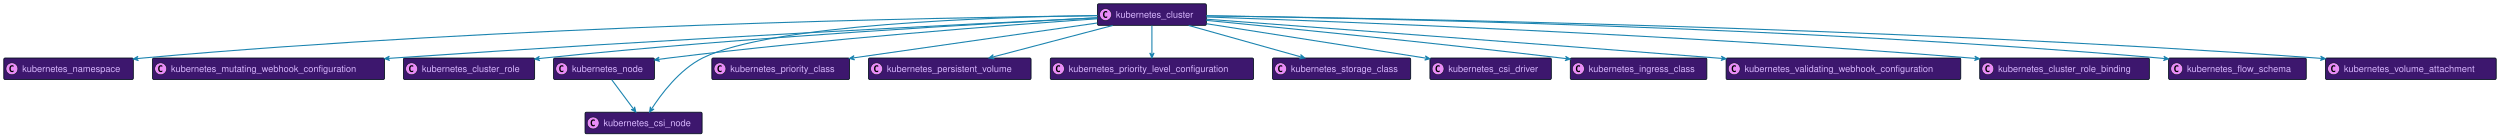
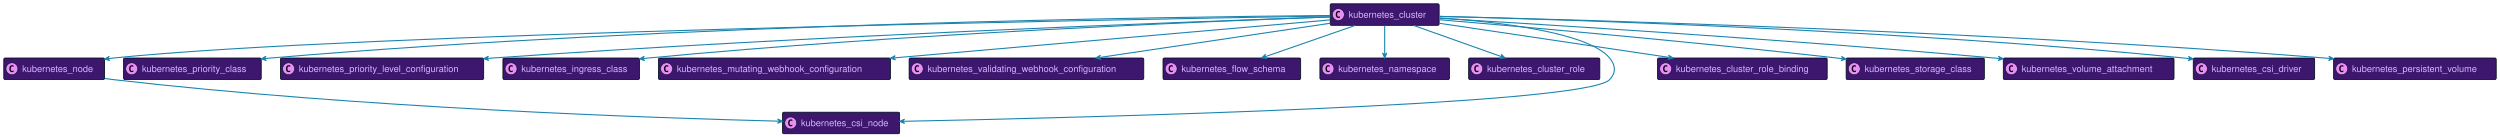
<svg xmlns="http://www.w3.org/2000/svg" xmlns:xlink="http://www.w3.org/1999/xlink" width="4613" height="252" preserveAspectRatio="none" style="width:4613px;height:252px;background:#00000000">
-   <a xlink:actuate="onRequest" xlink:href="#a" xlink:show="new" xlink:title="#kubernetes_namespace" xlink:type="simple" target="_top">
-     <rect id="a" width="239" height="39.789" x="7" y="107" fill="#3D176E" rx="2.5" ry="2.5" style="stroke:#000d19;stroke-width:1.5" />
+   <a xlink:actuate="onRequest" xlink:href="#a" xlink:show="new" xlink:title="#kubernetes_node" xlink:type="simple" target="_top">
+     <rect id="a" width="186" height="39.789" x="7" y="107" fill="#3D176E" rx="2.5" ry="2.5" style="stroke:#000d19;stroke-width:1.5" />
    <circle cx="22" cy="126.894" r="11" fill="#E98DF7" style="stroke:#000d19;stroke-width:1" />
    <path d="M24.969 132.535q-.578.297-1.219.438-.64.156-1.344.156-2.5 0-3.828-1.64-1.312-1.657-1.312-4.782t1.312-4.781q1.328-1.657 3.828-1.657.703 0 1.344.157.656.156 1.219.453v2.719q-.625-.579-1.219-.844-.594-.281-1.219-.281-1.343 0-2.031 1.078-.688 1.062-.688 3.156 0 2.094.688 3.172.688 1.062 2.031 1.062.625 0 1.219-.265.594-.281 1.219-.86v2.72Z" />
-     <text x="41" y="132.78" fill="#D9B8FF" font-family="Helvetica" font-size="17" textLength="197">kubernetes_namespace</text>
+     <text x="41" y="132.78" fill="#D9B8FF" font-family="Helvetica" font-size="17" textLength="144">kubernetes_node</text>
  </a>
-   <a xlink:actuate="onRequest" xlink:href="#b" xlink:show="new" xlink:title="#kubernetes_mutating_webhook_configuration" xlink:type="simple" target="_top">
-     <rect id="b" width="428" height="39.789" x="281.5" y="107" fill="#3D176E" rx="2.5" ry="2.5" style="stroke:#000d19;stroke-width:1.5" />
-     <circle cx="296.5" cy="126.894" r="11" fill="#E98DF7" style="stroke:#000d19;stroke-width:1" />
-     <path d="M299.469 132.535q-.578.297-1.219.438-.64.156-1.344.156-2.5 0-3.828-1.64-1.312-1.657-1.312-4.782t1.312-4.781q1.328-1.657 3.828-1.657.703 0 1.344.157.656.156 1.219.453v2.719q-.625-.579-1.219-.844-.594-.281-1.219-.281-1.344 0-2.031 1.078-.688 1.062-.688 3.156 0 2.094.688 3.172.688 1.062 2.031 1.062.625 0 1.219-.265.594-.281 1.219-.86v2.72Z" />
-     <text x="315.5" y="132.78" fill="#D9B8FF" font-family="Helvetica" font-size="17" textLength="386">kubernetes_mutating_webhook_configuration</text>
+   <a xlink:actuate="onRequest" xlink:href="#b" xlink:show="new" xlink:title="#kubernetes_priority_class" xlink:type="simple" target="_top">
+     <rect id="b" width="254" height="39.789" x="228" y="107" fill="#3D176E" rx="2.5" ry="2.5" style="stroke:#000d19;stroke-width:1.5" />
+     <circle cx="243" cy="126.894" r="11" fill="#E98DF7" style="stroke:#000d19;stroke-width:1" />
+     <path d="M245.969 132.535q-.578.297-1.219.438-.64.156-1.344.156-2.5 0-3.828-1.64-1.312-1.657-1.312-4.782t1.312-4.781q1.328-1.657 3.828-1.657.703 0 1.344.157.656.156 1.219.453v2.719q-.625-.579-1.219-.844-.594-.281-1.219-.281-1.344 0-2.031 1.078-.688 1.062-.688 3.156 0 2.094.688 3.172.688 1.062 2.031 1.062.625 0 1.219-.265.594-.281 1.219-.86v2.72Z" />
+     <text x="262" y="132.78" fill="#D9B8FF" font-family="Helvetica" font-size="17" textLength="212">kubernetes_priority_class</text>
  </a>
-   <a xlink:actuate="onRequest" xlink:href="#c" xlink:show="new" xlink:title="#kubernetes_cluster_role" xlink:type="simple" target="_top">
-     <rect id="c" width="242" height="39.789" x="744.5" y="107" fill="#3D176E" rx="2.5" ry="2.5" style="stroke:#000d19;stroke-width:1.5" />
-     <circle cx="759.5" cy="126.894" r="11" fill="#E98DF7" style="stroke:#000d19;stroke-width:1" />
-     <path d="M762.469 132.535q-.578.297-1.219.438-.64.156-1.344.156-2.5 0-3.828-1.64-1.312-1.657-1.312-4.782t1.312-4.781q1.328-1.657 3.828-1.657.703 0 1.344.157.656.156 1.219.453v2.719q-.625-.579-1.219-.844-.594-.281-1.219-.281-1.343 0-2.031 1.078-.688 1.062-.688 3.156 0 2.094.688 3.172.688 1.062 2.031 1.062.625 0 1.219-.265.594-.281 1.219-.86v2.72Z" />
-     <text x="778.5" y="132.78" fill="#D9B8FF" font-family="Helvetica" font-size="17" textLength="200">kubernetes_cluster_role</text>
+   <a xlink:actuate="onRequest" xlink:href="#c" xlink:show="new" xlink:title="#kubernetes_priority_level_configuration" xlink:type="simple" target="_top">
+     <rect id="c" width="375" height="39.789" x="517.5" y="107" fill="#3D176E" rx="2.5" ry="2.5" style="stroke:#000d19;stroke-width:1.5" />
+     <circle cx="532.5" cy="126.894" r="11" fill="#E98DF7" style="stroke:#000d19;stroke-width:1" />
+     <path d="M535.469 132.535q-.578.297-1.219.438-.64.156-1.344.156-2.5 0-3.828-1.64-1.312-1.657-1.312-4.782t1.312-4.781q1.328-1.657 3.828-1.657.703 0 1.344.157.656.156 1.219.453v2.719q-.625-.579-1.219-.844-.594-.281-1.219-.281-1.343 0-2.031 1.078-.688 1.062-.688 3.156 0 2.094.688 3.172.688 1.062 2.031 1.062.625 0 1.219-.265.594-.281 1.219-.86v2.72Z" />
+     <text x="551.5" y="132.78" fill="#D9B8FF" font-family="Helvetica" font-size="17" textLength="333">kubernetes_priority_level_configuration</text>
  </a>
-   <a xlink:actuate="onRequest" xlink:href="#d" xlink:show="new" xlink:title="#kubernetes_node" xlink:type="simple" target="_top">
-     <rect id="d" width="186" height="39.789" x="1021.5" y="107" fill="#3D176E" rx="2.5" ry="2.5" style="stroke:#000d19;stroke-width:1.5" />
-     <circle cx="1036.5" cy="126.894" r="11" fill="#E98DF7" style="stroke:#000d19;stroke-width:1" />
-     <path d="M1039.469 132.535q-.578.297-1.219.438-.64.156-1.344.156-2.5 0-3.828-1.64-1.312-1.657-1.312-4.782t1.312-4.781q1.328-1.657 3.828-1.657.703 0 1.344.157.656.156 1.219.453v2.719q-.625-.579-1.219-.844-.594-.281-1.219-.281-1.343 0-2.031 1.078-.688 1.062-.688 3.156 0 2.094.688 3.172.688 1.062 2.031 1.062.625 0 1.219-.265.594-.281 1.219-.86v2.72Z" />
-     <text x="1055.5" y="132.78" fill="#D9B8FF" font-family="Helvetica" font-size="17" textLength="144">kubernetes_node</text>
+   <a xlink:actuate="onRequest" xlink:href="#d" xlink:show="new" xlink:title="#kubernetes_ingress_class" xlink:type="simple" target="_top">
+     <rect id="d" width="252" height="39.789" x="928" y="107" fill="#3D176E" rx="2.5" ry="2.5" style="stroke:#000d19;stroke-width:1.5" />
+     <circle cx="943" cy="126.894" r="11" fill="#E98DF7" style="stroke:#000d19;stroke-width:1" />
+     <path d="M945.969 132.535q-.578.297-1.219.438-.64.156-1.344.156-2.5 0-3.828-1.64-1.312-1.657-1.312-4.782t1.312-4.781q1.328-1.657 3.828-1.657.703 0 1.344.157.656.156 1.219.453v2.719q-.625-.579-1.219-.844-.594-.281-1.219-.281-1.343 0-2.031 1.078-.688 1.062-.688 3.156 0 2.094.688 3.172.688 1.062 2.031 1.062.625 0 1.219-.265.594-.281 1.219-.86v2.72Z" />
+     <text x="962" y="132.78" fill="#D9B8FF" font-family="Helvetica" font-size="17" textLength="210">kubernetes_ingress_class</text>
  </a>
-   <a xlink:actuate="onRequest" xlink:href="#e" xlink:show="new" xlink:title="#kubernetes_csi_node" xlink:type="simple" target="_top">
-     <rect id="e" width="216" height="39.789" x="1079.5" y="207" fill="#3D176E" rx="2.5" ry="2.5" style="stroke:#000d19;stroke-width:1.5" />
-     <circle cx="1094.5" cy="226.894" r="11" fill="#E98DF7" style="stroke:#000d19;stroke-width:1" />
-     <path d="M1097.469 232.535q-.578.297-1.219.438-.64.156-1.344.156-2.5 0-3.828-1.64-1.312-1.657-1.312-4.782t1.312-4.781q1.328-1.656 3.828-1.656.703 0 1.344.156.656.156 1.219.453v2.719q-.625-.579-1.219-.844-.594-.281-1.219-.281-1.343 0-2.031 1.078-.688 1.062-.688 3.156 0 2.094.688 3.172.688 1.062 2.031 1.062.625 0 1.219-.265.594-.281 1.219-.86v2.72Z" />
-     <text x="1113.5" y="232.78" fill="#D9B8FF" font-family="Helvetica" font-size="17" textLength="174">kubernetes_csi_node</text>
+   <a xlink:actuate="onRequest" xlink:href="#e" xlink:show="new" xlink:title="#kubernetes_mutating_webhook_configuration" xlink:type="simple" target="_top">
+     <rect id="e" width="428" height="39.789" x="1215" y="107" fill="#3D176E" rx="2.5" ry="2.5" style="stroke:#000d19;stroke-width:1.5" />
+     <circle cx="1230" cy="126.894" r="11" fill="#E98DF7" style="stroke:#000d19;stroke-width:1" />
+     <path d="M1232.969 132.535q-.578.297-1.219.438-.64.156-1.344.156-2.5 0-3.828-1.64-1.312-1.657-1.312-4.782t1.312-4.781q1.328-1.657 3.828-1.657.703 0 1.344.157.656.156 1.219.453v2.719q-.625-.579-1.219-.844-.594-.281-1.219-.281-1.343 0-2.031 1.078-.688 1.062-.688 3.156 0 2.094.688 3.172.688 1.062 2.031 1.062.625 0 1.219-.265.594-.281 1.219-.86v2.72Z" />
+     <text x="1249" y="132.78" fill="#D9B8FF" font-family="Helvetica" font-size="17" textLength="386">kubernetes_mutating_webhook_configuration</text>
  </a>
-   <a xlink:actuate="onRequest" xlink:href="#f" xlink:show="new" xlink:title="#kubernetes_priority_class" xlink:type="simple" target="_top">
-     <rect id="f" width="254" height="39.789" x="1313.5" y="107" fill="#3D176E" rx="2.5" ry="2.5" style="stroke:#000d19;stroke-width:1.5" />
-     <circle cx="1328.5" cy="126.894" r="11" fill="#E98DF7" style="stroke:#000d19;stroke-width:1" />
-     <path d="M1331.469 132.535q-.578.297-1.219.438-.64.156-1.344.156-2.5 0-3.828-1.64-1.312-1.657-1.312-4.782t1.312-4.781q1.328-1.657 3.828-1.657.703 0 1.344.157.656.156 1.219.453v2.719q-.625-.579-1.219-.844-.594-.281-1.219-.281-1.343 0-2.031 1.078-.688 1.062-.688 3.156 0 2.094.688 3.172.688 1.062 2.031 1.062.625 0 1.219-.265.594-.281 1.219-.86v2.72Z" />
-     <text x="1347.5" y="132.78" fill="#D9B8FF" font-family="Helvetica" font-size="17" textLength="212">kubernetes_priority_class</text>
+   <a xlink:actuate="onRequest" xlink:href="#f" xlink:show="new" xlink:title="#kubernetes_validating_webhook_configuration" xlink:type="simple" target="_top">
+     <rect id="f" width="433" height="39.789" x="1677.5" y="107" fill="#3D176E" rx="2.5" ry="2.5" style="stroke:#000d19;stroke-width:1.5" />
+     <circle cx="1692.5" cy="126.894" r="11" fill="#E98DF7" style="stroke:#000d19;stroke-width:1" />
+     <path d="M1695.469 132.535q-.578.297-1.219.438-.64.156-1.344.156-2.5 0-3.828-1.64-1.312-1.657-1.312-4.782t1.312-4.781q1.328-1.657 3.828-1.657.703 0 1.344.157.656.156 1.219.453v2.719q-.625-.579-1.219-.844-.594-.281-1.219-.281-1.343 0-2.031 1.078-.688 1.062-.688 3.156 0 2.094.688 3.172.688 1.062 2.031 1.062.625 0 1.219-.265.594-.281 1.219-.86v2.72Z" />
+     <text x="1711.5" y="132.78" fill="#D9B8FF" font-family="Helvetica" font-size="17" textLength="391">kubernetes_validating_webhook_configuration</text>
  </a>
-   <a xlink:actuate="onRequest" xlink:href="#g" xlink:show="new" xlink:title="#kubernetes_persistent_volume" xlink:type="simple" target="_top">
-     <rect id="g" width="300" height="39.789" x="1602.5" y="107" fill="#3D176E" rx="2.5" ry="2.5" style="stroke:#000d19;stroke-width:1.5" />
-     <circle cx="1617.5" cy="126.894" r="11" fill="#E98DF7" style="stroke:#000d19;stroke-width:1" />
-     <path d="M1620.469 132.535q-.578.297-1.219.438-.64.156-1.344.156-2.5 0-3.828-1.64-1.312-1.657-1.312-4.782t1.312-4.781q1.328-1.657 3.828-1.657.703 0 1.344.157.656.156 1.219.453v2.719q-.625-.579-1.219-.844-.594-.281-1.219-.281-1.343 0-2.031 1.078-.688 1.062-.688 3.156 0 2.094.688 3.172.688 1.062 2.031 1.062.625 0 1.219-.265.594-.281 1.219-.86v2.72Z" />
-     <text x="1636.5" y="132.78" fill="#D9B8FF" font-family="Helvetica" font-size="17" textLength="258">kubernetes_persistent_volume</text>
+   <a xlink:actuate="onRequest" xlink:href="#g" xlink:show="new" xlink:title="#kubernetes_flow_schema" xlink:type="simple" target="_top">
+     <rect id="g" width="254" height="39.789" x="2146" y="107" fill="#3D176E" rx="2.5" ry="2.5" style="stroke:#000d19;stroke-width:1.5" />
+     <circle cx="2161" cy="126.894" r="11" fill="#E98DF7" style="stroke:#000d19;stroke-width:1" />
+     <path d="M2163.969 132.535q-.578.297-1.219.438-.64.156-1.344.156-2.5 0-3.828-1.64-1.312-1.657-1.312-4.782t1.312-4.781q1.328-1.657 3.828-1.657.703 0 1.344.157.656.156 1.219.453v2.719q-.625-.579-1.219-.844-.594-.281-1.219-.281-1.343 0-2.031 1.078-.688 1.062-.688 3.156 0 2.094.688 3.172.688 1.062 2.031 1.062.625 0 1.219-.265.594-.281 1.219-.86v2.72Z" />
+     <text x="2180" y="132.78" fill="#D9B8FF" font-family="Helvetica" font-size="17" textLength="212">kubernetes_flow_schema</text>
  </a>
-   <a xlink:actuate="onRequest" xlink:href="#h" xlink:show="new" xlink:title="#kubernetes_priority_level_configuration" xlink:type="simple" target="_top">
-     <rect id="h" width="375" height="39.789" x="1938" y="107" fill="#3D176E" rx="2.5" ry="2.5" style="stroke:#000d19;stroke-width:1.5" />
-     <circle cx="1953" cy="126.894" r="11" fill="#E98DF7" style="stroke:#000d19;stroke-width:1" />
-     <path d="M1955.969 132.535q-.578.297-1.219.438-.64.156-1.344.156-2.5 0-3.828-1.64-1.312-1.657-1.312-4.782t1.312-4.781q1.328-1.657 3.828-1.657.703 0 1.344.157.656.156 1.219.453v2.719q-.625-.579-1.219-.844-.594-.281-1.219-.281-1.343 0-2.031 1.078-.688 1.062-.688 3.156 0 2.094.688 3.172.688 1.062 2.031 1.062.625 0 1.219-.265.594-.281 1.219-.86v2.72Z" />
-     <text x="1972" y="132.78" fill="#D9B8FF" font-family="Helvetica" font-size="17" textLength="333">kubernetes_priority_level_configuration</text>
+   <a xlink:actuate="onRequest" xlink:href="#h" xlink:show="new" xlink:title="#kubernetes_namespace" xlink:type="simple" target="_top">
+     <rect id="h" width="239" height="39.789" x="2435.5" y="107" fill="#3D176E" rx="2.5" ry="2.5" style="stroke:#000d19;stroke-width:1.5" />
+     <circle cx="2450.5" cy="126.894" r="11" fill="#E98DF7" style="stroke:#000d19;stroke-width:1" />
+     <path d="M2453.469 132.535q-.578.297-1.219.438-.64.156-1.344.156-2.5 0-3.828-1.64-1.312-1.657-1.312-4.782t1.312-4.781q1.328-1.657 3.828-1.657.703 0 1.344.157.656.156 1.219.453v2.719q-.625-.579-1.219-.844-.594-.281-1.219-.281-1.343 0-2.031 1.078-.688 1.062-.688 3.156 0 2.094.688 3.172.688 1.062 2.031 1.062.625 0 1.219-.265.594-.281 1.219-.86v2.72Z" />
+     <text x="2469.5" y="132.78" fill="#D9B8FF" font-family="Helvetica" font-size="17" textLength="197">kubernetes_namespace</text>
  </a>
-   <a xlink:actuate="onRequest" xlink:href="#i" xlink:show="new" xlink:title="#kubernetes_storage_class" xlink:type="simple" target="_top">
-     <rect id="i" width="255" height="39.789" x="2348" y="107" fill="#3D176E" rx="2.5" ry="2.5" style="stroke:#000d19;stroke-width:1.5" />
-     <circle cx="2363" cy="126.894" r="11" fill="#E98DF7" style="stroke:#000d19;stroke-width:1" />
-     <path d="M2365.969 132.535q-.578.297-1.219.438-.64.156-1.344.156-2.5 0-3.828-1.64-1.312-1.657-1.312-4.782t1.312-4.781q1.328-1.657 3.828-1.657.703 0 1.344.157.656.156 1.219.453v2.719q-.625-.579-1.219-.844-.594-.281-1.219-.281-1.343 0-2.031 1.078-.688 1.062-.688 3.156 0 2.094.688 3.172.688 1.062 2.031 1.062.625 0 1.219-.265.594-.281 1.219-.86v2.72Z" />
-     <text x="2382" y="132.78" fill="#D9B8FF" font-family="Helvetica" font-size="17" textLength="213">kubernetes_storage_class</text>
+   <a xlink:actuate="onRequest" xlink:href="#i" xlink:show="new" xlink:title="#kubernetes_cluster_role" xlink:type="simple" target="_top">
+     <rect id="i" width="242" height="39.789" x="2710" y="107" fill="#3D176E" rx="2.5" ry="2.5" style="stroke:#000d19;stroke-width:1.5" />
+     <circle cx="2725" cy="126.894" r="11" fill="#E98DF7" style="stroke:#000d19;stroke-width:1" />
+     <path d="M2727.969 132.535q-.578.297-1.219.438-.64.156-1.344.156-2.5 0-3.828-1.64-1.312-1.657-1.312-4.782t1.312-4.781q1.328-1.657 3.828-1.657.703 0 1.344.157.656.156 1.219.453v2.719q-.625-.579-1.219-.844-.594-.281-1.219-.281-1.343 0-2.031 1.078-.688 1.062-.688 3.156 0 2.094.688 3.172.688 1.062 2.031 1.062.625 0 1.219-.265.594-.281 1.219-.86v2.72Z" />
+     <text x="2744" y="132.78" fill="#D9B8FF" font-family="Helvetica" font-size="17" textLength="200">kubernetes_cluster_role</text>
  </a>
-   <a xlink:actuate="onRequest" xlink:href="#j" xlink:show="new" xlink:title="#kubernetes_csi_driver" xlink:type="simple" target="_top">
-     <rect id="j" width="224" height="39.789" x="2638.5" y="107" fill="#3D176E" rx="2.5" ry="2.5" style="stroke:#000d19;stroke-width:1.5" />
-     <circle cx="2653.5" cy="126.894" r="11" fill="#E98DF7" style="stroke:#000d19;stroke-width:1" />
-     <path d="M2656.469 132.535q-.578.297-1.219.438-.64.156-1.344.156-2.5 0-3.828-1.64-1.312-1.657-1.312-4.782t1.312-4.781q1.328-1.657 3.828-1.657.703 0 1.344.157.656.156 1.219.453v2.719q-.625-.579-1.219-.844-.594-.281-1.219-.281-1.343 0-2.031 1.078-.688 1.062-.688 3.156 0 2.094.688 3.172.688 1.062 2.031 1.062.625 0 1.219-.265.594-.281 1.219-.86v2.72Z" />
-     <text x="2672.5" y="132.78" fill="#D9B8FF" font-family="Helvetica" font-size="17" textLength="182">kubernetes_csi_driver</text>
+   <a xlink:actuate="onRequest" xlink:href="#j" xlink:show="new" xlink:title="#kubernetes_csi_node" xlink:type="simple" target="_top">
+     <rect id="j" width="216" height="39.789" x="1444" y="207" fill="#3D176E" rx="2.5" ry="2.5" style="stroke:#000d19;stroke-width:1.5" />
+     <circle cx="1459" cy="226.894" r="11" fill="#E98DF7" style="stroke:#000d19;stroke-width:1" />
+     <path d="M1461.969 232.535q-.578.297-1.219.438-.64.156-1.344.156-2.5 0-3.828-1.64-1.312-1.657-1.312-4.782t1.312-4.781q1.328-1.656 3.828-1.656.703 0 1.344.156.656.156 1.219.453v2.719q-.625-.579-1.219-.844-.594-.281-1.219-.281-1.343 0-2.031 1.078-.688 1.062-.688 3.156 0 2.094.688 3.172.688 1.062 2.031 1.062.625 0 1.219-.265.594-.281 1.219-.86v2.72Z" />
+     <text x="1478" y="232.78" fill="#D9B8FF" font-family="Helvetica" font-size="17" textLength="174">kubernetes_csi_node</text>
  </a>
-   <a xlink:actuate="onRequest" xlink:href="#k" xlink:show="new" xlink:title="#kubernetes_ingress_class" xlink:type="simple" target="_top">
-     <rect id="k" width="252" height="39.789" x="2897.5" y="107" fill="#3D176E" rx="2.5" ry="2.5" style="stroke:#000d19;stroke-width:1.5" />
-     <circle cx="2912.5" cy="126.894" r="11" fill="#E98DF7" style="stroke:#000d19;stroke-width:1" />
-     <path d="M2915.469 132.535q-.578.297-1.219.438-.64.156-1.344.156-2.5 0-3.828-1.64-1.312-1.657-1.312-4.782t1.312-4.781q1.328-1.657 3.828-1.657.703 0 1.344.157.656.156 1.219.453v2.719q-.625-.579-1.219-.844-.594-.281-1.219-.281-1.343 0-2.031 1.078-.688 1.062-.688 3.156 0 2.094.688 3.172.688 1.062 2.031 1.062.625 0 1.219-.265.594-.281 1.219-.86v2.72Z" />
-     <text x="2931.5" y="132.78" fill="#D9B8FF" font-family="Helvetica" font-size="17" textLength="210">kubernetes_ingress_class</text>
+   <a xlink:actuate="onRequest" xlink:href="#k" xlink:show="new" xlink:title="#kubernetes_cluster_role_binding" xlink:type="simple" target="_top">
+     <rect id="k" width="313" height="39.789" x="3058.5" y="107" fill="#3D176E" rx="2.5" ry="2.5" style="stroke:#000d19;stroke-width:1.5" />
+     <circle cx="3073.5" cy="126.894" r="11" fill="#E98DF7" style="stroke:#000d19;stroke-width:1" />
+     <path d="M3076.469 132.535q-.578.297-1.219.438-.64.156-1.344.156-2.5 0-3.828-1.64-1.312-1.657-1.312-4.782t1.312-4.781q1.328-1.657 3.828-1.657.703 0 1.344.157.656.156 1.219.453v2.719q-.625-.579-1.219-.844-.594-.281-1.219-.281-1.343 0-2.031 1.078-.688 1.062-.688 3.156 0 2.094.688 3.172.688 1.062 2.031 1.062.625 0 1.219-.265.594-.281 1.219-.86v2.72Z" />
+     <text x="3092.5" y="132.78" fill="#D9B8FF" font-family="Helvetica" font-size="17" textLength="271">kubernetes_cluster_role_binding</text>
  </a>
-   <a xlink:actuate="onRequest" xlink:href="#l" xlink:show="new" xlink:title="#kubernetes_validating_webhook_configuration" xlink:type="simple" target="_top">
-     <rect id="l" width="433" height="39.789" x="3185" y="107" fill="#3D176E" rx="2.5" ry="2.5" style="stroke:#000d19;stroke-width:1.5" />
-     <circle cx="3200" cy="126.894" r="11" fill="#E98DF7" style="stroke:#000d19;stroke-width:1" />
-     <path d="M3202.969 132.535q-.578.297-1.219.438-.64.156-1.344.156-2.5 0-3.828-1.64-1.312-1.657-1.312-4.782t1.312-4.781q1.328-1.657 3.828-1.657.703 0 1.344.157.656.156 1.219.453v2.719q-.625-.579-1.219-.844-.594-.281-1.219-.281-1.343 0-2.031 1.078-.688 1.062-.688 3.156 0 2.094.688 3.172.688 1.062 2.031 1.062.625 0 1.219-.265.594-.281 1.219-.86v2.72Z" />
-     <text x="3219" y="132.78" fill="#D9B8FF" font-family="Helvetica" font-size="17" textLength="391">kubernetes_validating_webhook_configuration</text>
+   <a xlink:actuate="onRequest" xlink:href="#l" xlink:show="new" xlink:title="#kubernetes_storage_class" xlink:type="simple" target="_top">
+     <rect id="l" width="255" height="39.789" x="3406.5" y="107" fill="#3D176E" rx="2.5" ry="2.5" style="stroke:#000d19;stroke-width:1.5" />
+     <circle cx="3421.5" cy="126.894" r="11" fill="#E98DF7" style="stroke:#000d19;stroke-width:1" />
+     <path d="M3424.469 132.535q-.578.297-1.219.438-.64.156-1.344.156-2.5 0-3.828-1.64-1.312-1.657-1.312-4.782t1.312-4.781q1.328-1.657 3.828-1.657.703 0 1.344.157.656.156 1.219.453v2.719q-.625-.579-1.219-.844-.594-.281-1.219-.281-1.343 0-2.031 1.078-.688 1.062-.688 3.156 0 2.094.688 3.172.688 1.062 2.031 1.062.625 0 1.219-.265.594-.281 1.219-.86v2.72Z" />
+     <text x="3440.5" y="132.78" fill="#D9B8FF" font-family="Helvetica" font-size="17" textLength="213">kubernetes_storage_class</text>
  </a>
-   <a xlink:actuate="onRequest" xlink:href="#m" xlink:show="new" xlink:title="#kubernetes_cluster_role_binding" xlink:type="simple" target="_top">
-     <rect id="m" width="313" height="39.789" x="3653" y="107" fill="#3D176E" rx="2.5" ry="2.5" style="stroke:#000d19;stroke-width:1.5" />
-     <circle cx="3668" cy="126.894" r="11" fill="#E98DF7" style="stroke:#000d19;stroke-width:1" />
-     <path d="M3670.969 132.535q-.578.297-1.219.438-.64.156-1.344.156-2.5 0-3.828-1.64-1.312-1.657-1.312-4.782t1.312-4.781q1.328-1.657 3.828-1.657.703 0 1.344.157.656.156 1.219.453v2.719q-.625-.579-1.219-.844-.594-.281-1.219-.281-1.343 0-2.031 1.078-.688 1.062-.688 3.156 0 2.094.688 3.172.688 1.062 2.031 1.062.625 0 1.219-.265.594-.281 1.219-.86v2.72Z" />
-     <text x="3687" y="132.78" fill="#D9B8FF" font-family="Helvetica" font-size="17" textLength="271">kubernetes_cluster_role_binding</text>
+   <a xlink:actuate="onRequest" xlink:href="#m" xlink:show="new" xlink:title="#kubernetes_volume_attachment" xlink:type="simple" target="_top">
+     <rect id="m" width="315" height="39.789" x="3696.5" y="107" fill="#3D176E" rx="2.5" ry="2.5" style="stroke:#000d19;stroke-width:1.5" />
+     <circle cx="3711.5" cy="126.894" r="11" fill="#E98DF7" style="stroke:#000d19;stroke-width:1" />
+     <path d="M3714.469 132.535q-.578.297-1.219.438-.64.156-1.344.156-2.5 0-3.828-1.64-1.312-1.657-1.312-4.782t1.312-4.781q1.328-1.657 3.828-1.657.703 0 1.344.157.656.156 1.219.453v2.719q-.625-.579-1.219-.844-.594-.281-1.219-.281-1.343 0-2.031 1.078-.688 1.062-.688 3.156 0 2.094.688 3.172.688 1.062 2.031 1.062.625 0 1.219-.265.594-.281 1.219-.86v2.72Z" />
+     <text x="3730.5" y="132.78" fill="#D9B8FF" font-family="Helvetica" font-size="17" textLength="273">kubernetes_volume_attachment</text>
  </a>
-   <a xlink:actuate="onRequest" xlink:href="#n" xlink:show="new" xlink:title="#kubernetes_flow_schema" xlink:type="simple" target="_top">
-     <rect id="n" width="254" height="39.789" x="4001.5" y="107" fill="#3D176E" rx="2.5" ry="2.5" style="stroke:#000d19;stroke-width:1.5" />
-     <circle cx="4016.5" cy="126.894" r="11" fill="#E98DF7" style="stroke:#000d19;stroke-width:1" />
-     <path d="M4019.469 132.535q-.578.297-1.219.438-.64.156-1.344.156-2.5 0-3.828-1.64-1.312-1.657-1.312-4.782t1.312-4.781q1.328-1.657 3.828-1.657.703 0 1.344.157.656.156 1.219.453v2.719q-.625-.579-1.219-.844-.594-.281-1.219-.281-1.343 0-2.031 1.078-.688 1.062-.688 3.156 0 2.094.688 3.172.688 1.062 2.031 1.062.625 0 1.219-.265.594-.281 1.219-.86v2.72Z" />
-     <text x="4035.5" y="132.78" fill="#D9B8FF" font-family="Helvetica" font-size="17" textLength="212">kubernetes_flow_schema</text>
+   <a xlink:actuate="onRequest" xlink:href="#n" xlink:show="new" xlink:title="#kubernetes_csi_driver" xlink:type="simple" target="_top">
+     <rect id="n" width="224" height="39.789" x="4047" y="107" fill="#3D176E" rx="2.5" ry="2.5" style="stroke:#000d19;stroke-width:1.5" />
+     <circle cx="4062" cy="126.894" r="11" fill="#E98DF7" style="stroke:#000d19;stroke-width:1" />
+     <path d="M4064.969 132.535q-.578.297-1.219.438-.64.156-1.344.156-2.5 0-3.828-1.64-1.312-1.657-1.312-4.782t1.312-4.781q1.328-1.657 3.828-1.657.703 0 1.344.157.656.156 1.219.453v2.719q-.625-.579-1.219-.844-.594-.281-1.219-.281-1.343 0-2.031 1.078-.688 1.062-.688 3.156 0 2.094.688 3.172.688 1.062 2.031 1.062.625 0 1.219-.265.594-.281 1.219-.86v2.72Z" />
+     <text x="4081" y="132.78" fill="#D9B8FF" font-family="Helvetica" font-size="17" textLength="182">kubernetes_csi_driver</text>
  </a>
-   <a xlink:actuate="onRequest" xlink:href="#o" xlink:show="new" xlink:title="#kubernetes_volume_attachment" xlink:type="simple" target="_top">
-     <rect id="o" width="315" height="39.789" x="4291" y="107" fill="#3D176E" rx="2.5" ry="2.5" style="stroke:#000d19;stroke-width:1.5" />
-     <circle cx="4306" cy="126.894" r="11" fill="#E98DF7" style="stroke:#000d19;stroke-width:1" />
-     <path d="M4308.969 132.535q-.578.297-1.219.438-.64.156-1.344.156-2.5 0-3.828-1.64-1.312-1.657-1.312-4.782t1.312-4.781q1.328-1.657 3.828-1.657.703 0 1.344.157.656.156 1.219.453v2.719q-.625-.579-1.219-.844-.594-.281-1.219-.281-1.343 0-2.031 1.078-.688 1.062-.688 3.156 0 2.094.688 3.172.688 1.062 2.031 1.062.625 0 1.219-.265.594-.281 1.219-.86v2.72Z" />
-     <text x="4325" y="132.78" fill="#D9B8FF" font-family="Helvetica" font-size="17" textLength="273">kubernetes_volume_attachment</text>
+   <a xlink:actuate="onRequest" xlink:href="#o" xlink:show="new" xlink:title="#kubernetes_persistent_volume" xlink:type="simple" target="_top">
+     <rect id="o" width="300" height="39.789" x="4306" y="107" fill="#3D176E" rx="2.5" ry="2.5" style="stroke:#000d19;stroke-width:1.5" />
+     <circle cx="4321" cy="126.894" r="11" fill="#E98DF7" style="stroke:#000d19;stroke-width:1" />
+     <path d="M4323.969 132.535q-.578.297-1.219.438-.64.156-1.344.156-2.5 0-3.828-1.64-1.312-1.657-1.312-4.782t1.312-4.781q1.328-1.657 3.828-1.657.703 0 1.344.157.656.156 1.219.453v2.719q-.625-.579-1.219-.844-.594-.281-1.219-.281-1.343 0-2.031 1.078-.688 1.062-.688 3.156 0 2.094.688 3.172.688 1.062 2.031 1.062.625 0 1.219-.265.594-.281 1.219-.86v2.72Z" />
+     <text x="4340" y="132.78" fill="#D9B8FF" font-family="Helvetica" font-size="17" textLength="258">kubernetes_persistent_volume</text>
  </a>
  <a xlink:actuate="onRequest" xlink:href="#p" xlink:show="new" xlink:title="#kubernetes_cluster" xlink:type="simple" target="_top">
-     <rect id="p" width="201" height="39.789" x="2025" y="7" fill="#3D176E" rx="2.5" ry="2.5" style="stroke:#000d19;stroke-width:1.5" />
-     <circle cx="2040" cy="26.895" r="11" fill="#E98DF7" style="stroke:#000d19;stroke-width:1" />
-     <path d="M2042.969 32.535q-.578.297-1.219.438-.64.156-1.344.156-2.5 0-3.828-1.64-1.312-1.657-1.312-4.782t1.312-4.781q1.328-1.656 3.828-1.656.703 0 1.344.156.656.156 1.219.453v2.719q-.625-.578-1.219-.844-.594-.281-1.219-.281-1.343 0-2.031 1.078-.688 1.062-.688 3.156 0 2.094.688 3.172.688 1.062 2.031 1.062.625 0 1.219-.265.594-.281 1.219-.86v2.72Z" />
-     <text x="2059" y="32.78" fill="#D9B8FF" font-family="Helvetica" font-size="17" textLength="159">kubernetes_cluster</text>
+     <rect id="p" width="201" height="39.789" x="2454.5" y="7" fill="#3D176E" rx="2.5" ry="2.5" style="stroke:#000d19;stroke-width:1.5" />
+     <circle cx="2469.5" cy="26.895" r="11" fill="#E98DF7" style="stroke:#000d19;stroke-width:1" />
+     <path d="M2472.469 32.535q-.578.297-1.219.438-.64.156-1.344.156-2.5 0-3.828-1.64-1.312-1.657-1.312-4.782t1.312-4.781q1.328-1.656 3.828-1.656.703 0 1.344.156.656.156 1.219.453v2.719q-.625-.578-1.219-.844-.594-.281-1.219-.281-1.343 0-2.031 1.078-.688 1.062-.688 3.156 0 2.094.688 3.172.688 1.062 2.031 1.062.625 0 1.219-.265.594-.281 1.219-.86v2.72Z" />
+     <text x="2488.5" y="32.78" fill="#D9B8FF" font-family="Helvetica" font-size="17" textLength="159">kubernetes_cluster</text>
  </a>
-   <path fill="none" d="m1128.92 147.36 41.09 55.16" style="stroke:#1a83af;stroke-width:2" />
-   <path fill="#1A83AF" d="m1173.11 206.68-2.178-9.605-.813 5.598-5.598-.813 8.589 4.82z" style="stroke:#1a83af;stroke-width:2" />
-   <path fill="none" d="M2024.9 28.66c-192.05 2.7-602.95 15.86-728.4 78.34-42.85 21.34-77.05 67.2-95.07 95.35" style="stroke:#1a83af;stroke-width:2" />
-   <path fill="#1A83AF" d="m1198.68 206.71 8.175-5.492-5.515 1.258-1.258-5.515-1.402 9.749z" style="stroke:#1a83af;stroke-width:2" />
-   <path fill="none" d="M2125.5 47.36v54.3" style="stroke:#1a83af;stroke-width:2" />
-   <path fill="#1A83AF" d="m2125.5 106.68 4-9-4 4-4-4 4 9z" style="stroke:#1a83af;stroke-width:2" />
-   <path fill="none" d="M2193.4 47.01c60.04 16.81 147.4 41.27 208.96 58.51" style="stroke:#1a83af;stroke-width:2" />
-   <path fill="#1A83AF" d="m2407.49 106.96-7.594-6.271 2.778 4.928-4.928 2.778 9.744-1.435z" style="stroke:#1a83af;stroke-width:2" />
-   <path fill="none" d="M2053.14 47.01c-64.11 16.85-157.46 41.37-223.09 58.62" style="stroke:#1a83af;stroke-width:2" />
-   <path fill="#1A83AF" d="m1824.98 106.96 9.72 1.584-4.884-2.854 2.853-4.884-7.689 6.154z" style="stroke:#1a83af;stroke-width:2" />
-   <path fill="none" d="M2226.15 29.18c279.4 3.93 1088.1 19.86 1757.35 77.82 4.18.36 8.43.76 12.71 1.18" style="stroke:#1a83af;stroke-width:2" />
-   <path fill="#1A83AF" d="m4001.26 108.68-8.556-4.878 3.581 4.38-4.38 3.58 9.355-3.082z" style="stroke:#1a83af;stroke-width:2" />
-   <path fill="none" d="M2226.1 35.45c185.94 13.8 595.95 44.43 941.4 71.55 4 .31 8.04.63 12.11.95" style="stroke:#1a83af;stroke-width:2" />
-   <path fill="#1A83AF" d="m3184.77 108.36-8.651-4.707 3.667 4.307-4.307 3.667 9.291-3.267z" style="stroke:#1a83af;stroke-width:2" />
-   <path fill="none" d="M2226.26 43.8c111.09 17.42 289.55 45.4 406.86 63.8" style="stroke:#1a83af;stroke-width:2" />
-   <path fill="#1A83AF" d="m2638.32 108.41-8.258-5.367 3.32 4.58-4.58 3.32 9.518-2.533z" style="stroke:#1a83af;stroke-width:2" />
-   <path fill="none" d="M2226.05 37.62C2370.84 51.68 2646.4 79.21 2880.5 107c3.85.46 7.75.93 11.69 1.41" style="stroke:#1a83af;stroke-width:2" />
-   <path fill="#1A83AF" d="m2897.2 109.03-8.44-5.076 3.478 4.461-4.462 3.478 9.424-2.863z" style="stroke:#1a83af;stroke-width:2" />
-   <path fill="none" d="M2226.02 29.15C2533.13 33.2 3486.09 49.85 4273.5 107c3.96.29 7.98.6 12.03.92" style="stroke:#1a83af;stroke-width:2" />
-   <path fill="#1A83AF" d="m4290.67 108.34-8.638-4.731 3.655 4.317-4.317 3.655 9.3-3.241z" style="stroke:#1a83af;stroke-width:2" />
-   <path fill="none" d="M2024.82 32.88C1828.31 42.89 1380.02 68.15 1004.5 107c-4.18.43-8.43.89-12.71 1.38" style="stroke:#1a83af;stroke-width:2" />
-   <path fill="#1A83AF" d="m986.74 108.95 9.39 2.97-4.421-3.528 3.528-4.422-8.497 4.98z" style="stroke:#1a83af;stroke-width:2" />
-   <path fill="none" d="M2024.71 34.67c-165.37 11.46-504.5 37.09-790.21 72.33-7.06.87-14.34 1.84-21.66 2.87" style="stroke:#1a83af;stroke-width:2" />
-   <path fill="#1A83AF" d="m1207.76 110.59 9.472 2.698-4.521-3.4 3.4-4.52-8.351 5.222z" style="stroke:#1a83af;stroke-width:2" />
-   <path fill="none" d="M2024.57 32.83C1794.42 44.03 1213.14 73.4 727.5 107c-4.2.29-8.45.59-12.72.89" style="stroke:#1a83af;stroke-width:2" />
-   <path fill="#1A83AF" d="m709.74 108.26 9.263 3.347-4.276-3.704 3.704-4.276-8.691 4.633z" style="stroke:#1a83af;stroke-width:2" />
-   <path fill="none" d="M2024.79 42.41c-119.78 17.14-320.11 45.79-452.22 64.7" style="stroke:#1a83af;stroke-width:2" />
-   <path fill="#1A83AF" d="m1567.5 107.83 9.472 2.698-4.521-3.4 3.4-4.52-8.351 5.222z" style="stroke:#1a83af;stroke-width:2" />
-   <path fill="none" d="M2226.36 31.31C2469.22 39.7 3105.64 64.24 3635.5 107c3.94.32 7.93.65 11.95 1" style="stroke:#1a83af;stroke-width:2" />
-   <path fill="#1A83AF" d="m3652.56 108.45-8.61-4.78 3.63 4.338-4.339 3.63 9.319-3.188z" style="stroke:#1a83af;stroke-width:2" />
-   <path fill="none" d="M2024.92 28.94C1745.25 32.25 934.84 46.76 264.5 107c-4.33.39-8.73.82-13.17 1.28" style="stroke:#1a83af;stroke-width:2" />
-   <path fill="#1A83AF" d="m246.1 108.83 9.373 3.026-4.401-3.555 3.555-4.4-8.527 4.929z" style="stroke:#1a83af;stroke-width:2" />
+   <path fill="none" d="M193.21 144.85c5.67.79 11.3 1.52 16.79 2.15 453.4 52.34 997.2 70.81 1228.72 76.62" style="stroke:#1a83af;stroke-width:2" />
+   <path fill="#1A83AF" d="m1443.79 223.75-8.894-4.23 3.896 4.101-4.102 3.896 9.1-3.767z" style="stroke:#1a83af;stroke-width:2" />
+   <path fill="none" d="M2655.86 33.8C2852.74 45.41 3301.98 73.3 3679 107c3.96.35 7.97.72 12.01 1.1" style="stroke:#1a83af;stroke-width:2" />
+   <path fill="#1A83AF" d="m3696.15 108.58-8.584-4.83 3.606 4.36-4.359 3.605 9.337-3.135z" style="stroke:#1a83af;stroke-width:2" />
+   <path fill="none" d="M2608.54 47.01c46.99 16.68 115.19 40.9 163.67 58.12" style="stroke:#1a83af;stroke-width:2" />
+   <path fill="#1A83AF" d="m2777.14 106.87-7.146-6.778 2.433 5.107-5.106 2.434 9.819-.763z" style="stroke:#1a83af;stroke-width:2" />
+   <path fill="none" d="M2454.3 28.6C2155.63 31.08 1248.88 43.68 500 107c-4.18.35-8.43.74-12.71 1.16" style="stroke:#1a83af;stroke-width:2" />
+   <path fill="#1A83AF" d="m482.24 108.66 9.355 3.08-4.38-3.58 3.58-4.38-8.555 4.88z" style="stroke:#1a83af;stroke-width:2" />
+   <path fill="none" d="M2500.29 47.01c-48.1 16.72-117.97 41-167.52 58.22" style="stroke:#1a83af;stroke-width:2" />
+   <path fill="#1A83AF" d="m2328.04 106.87 9.814.825-5.09-2.466 2.465-5.091-7.189 6.732z" style="stroke:#1a83af;stroke-width:2" />
+   <path fill="none" d="M2655.77 30.22C2894.71 36.18 3514.21 55.69 4029 107c4.16.41 8.39.87 12.66 1.35" style="stroke:#1a83af;stroke-width:2" />
+   <path fill="#1A83AF" d="m4046.69 108.93-8.484-5.002 3.517 4.431-4.43 3.517 9.397-2.946z" style="stroke:#1a83af;stroke-width:2" />
+   <path fill="none" d="M2454.37 29.55C2064.8 35.82 655.36 61.25 210 107c-3.86.4-7.8.85-11.76 1.34" style="stroke:#1a83af;stroke-width:2" />
+   <path fill="#1A83AF" d="m193.2 108.99 9.44 2.81-4.481-3.453 3.452-4.481-8.411 5.124z" style="stroke:#1a83af;stroke-width:2" />
+   <path fill="none" d="M2655.6 42.94c113.98 16.92 300.24 44.58 426.21 63.28" style="stroke:#1a83af;stroke-width:2" />
+   <path fill="#1A83AF" d="m3087.01 107-8.32-5.27 3.373 4.54-4.54 3.375 9.487-2.645z" style="stroke:#1a83af;stroke-width:2" />
+   <path fill="none" d="M2655.95 32.86C2765.75 40.52 2930.9 59.75 2970 107c11.33 13.7 12.22 27.08 0 40-44.62 47.17-976.13 70.21-1304.58 76.88" style="stroke:#1a83af;stroke-width:2" />
+   <path fill="#1A83AF" d="m1660.15 223.99 9.078 3.82-4.079-3.92 3.92-4.08-8.919 4.18z" style="stroke:#1a83af;stroke-width:2" />
+   <path fill="none" d="M2655.58 36.35C2812.42 49.65 3124.7 77.18 3389 107c3.99.45 8.04.92 12.13 1.4" style="stroke:#1a83af;stroke-width:2" />
+   <path fill="#1A83AF" d="m3406.33 109.01-8.468-5.028 3.503 4.441-4.442 3.503 9.407-2.916z" style="stroke:#1a83af;stroke-width:2" />
+   <path fill="none" d="M2454.29 31.31C2228.74 39.28 1666.02 62.26 1197 107c-3.86.37-7.77.76-11.72 1.17" style="stroke:#1a83af;stroke-width:2" />
+   <path fill="#1A83AF" d="m1180.27 108.71 9.372 3.026-4.4-3.555 3.555-4.4-8.527 4.929z" style="stroke:#1a83af;stroke-width:2" />
+   <path fill="none" d="M2655.81 30.21C2922.66 36.56 3669.42 57.7 4289 107c3.89.31 7.82.64 11.79.98" style="stroke:#1a83af;stroke-width:2" />
+   <path fill="#1A83AF" d="m4305.83 108.43-8.61-4.783 3.63 4.34-4.34 3.629 9.32-3.186z" style="stroke:#1a83af;stroke-width:2" />
+   <path fill="none" d="M2454.08 36.78c-180.53 15.72-562.61 48.97-805.89 70.14" style="stroke:#1a83af;stroke-width:2" />
+   <path fill="#1A83AF" d="m1643.19 107.36 9.31 3.215-4.328-3.643 3.642-4.328-8.624 4.756z" style="stroke:#1a83af;stroke-width:2" />
+   <path fill="none" d="M2454.25 42.94c-114.16 16.92-300.7 44.58-426.86 63.28" style="stroke:#1a83af;stroke-width:2" />
+   <path fill="#1A83AF" d="m2022.18 107 9.487 2.645-4.54-3.374 3.374-4.54-8.321 5.269z" style="stroke:#1a83af;stroke-width:2" />
+   <path fill="none" d="M2555 47.36v54.3" style="stroke:#1a83af;stroke-width:2" />
+   <path fill="#1A83AF" d="m2555 106.68 4-9-4 4-4-4 4 9z" style="stroke:#1a83af;stroke-width:2" />
+   <path fill="none" d="M2454.3 31.28C2196.96 39.99 1494.33 65.91 910 107c-4.01.28-8.07.58-12.15.88" style="stroke:#1a83af;stroke-width:2" />
+   <path fill="#1A83AF" d="m892.66 108.27 9.272 3.32-4.286-3.692 3.692-4.286-8.678 4.658z" style="stroke:#1a83af;stroke-width:2" />
</svg>
